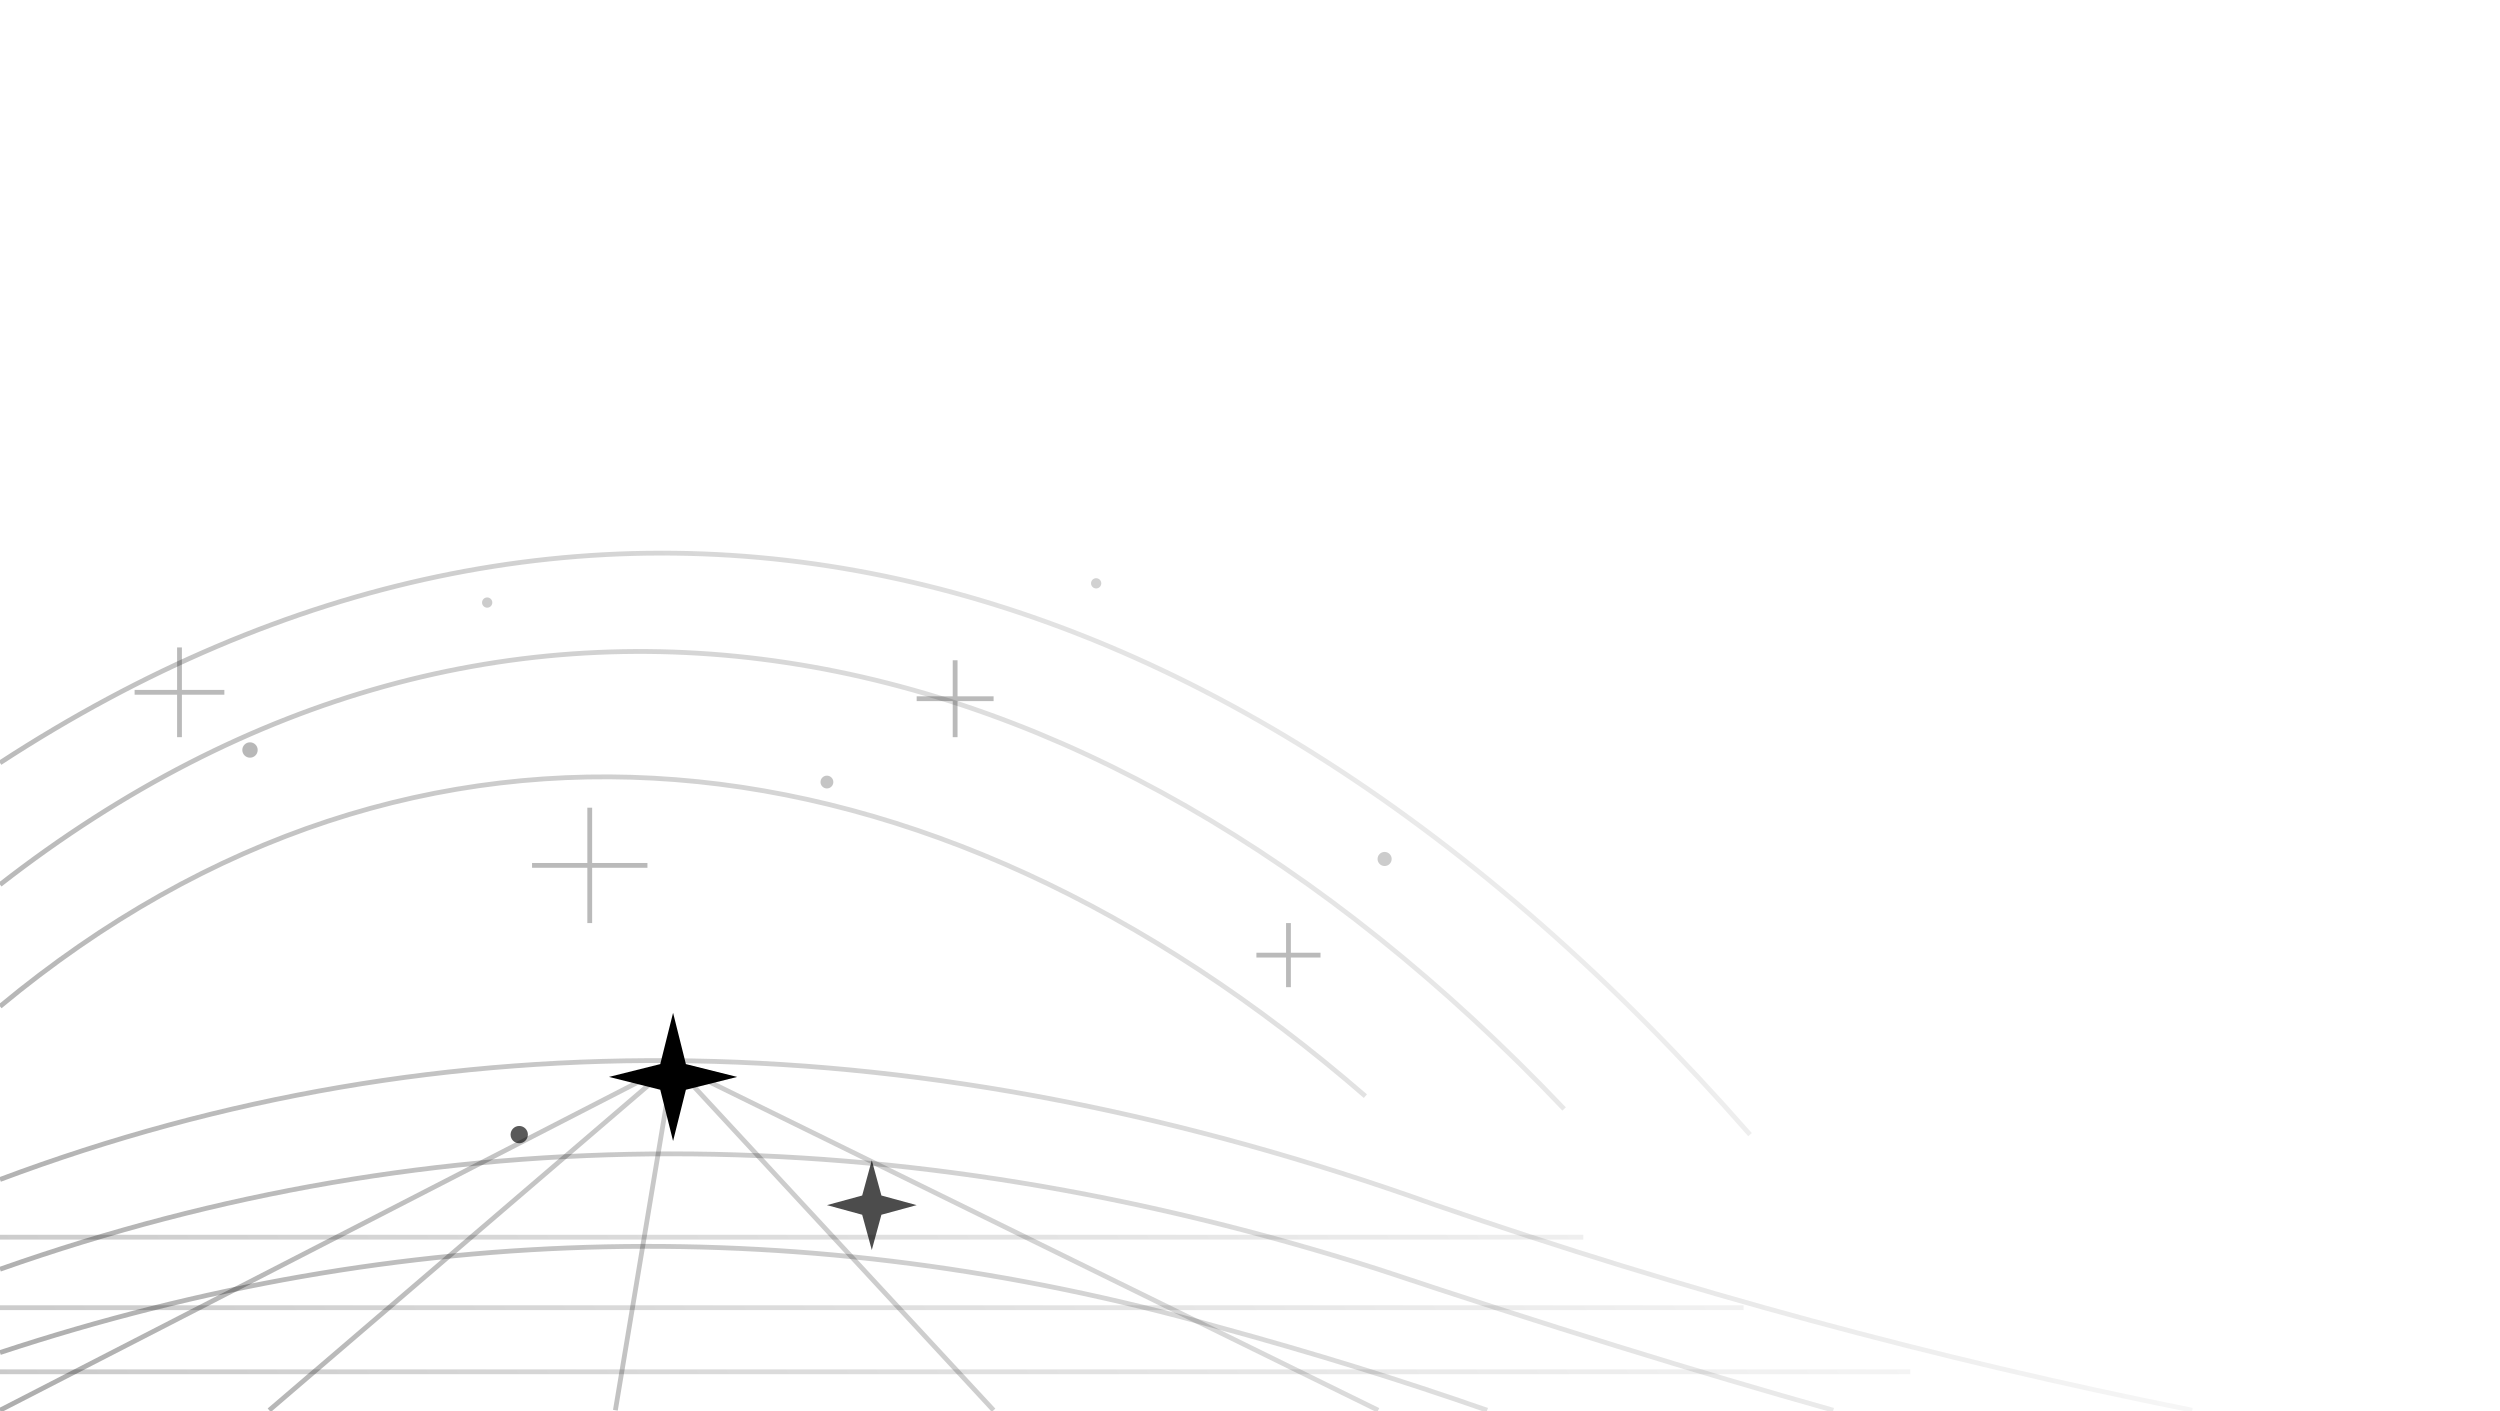
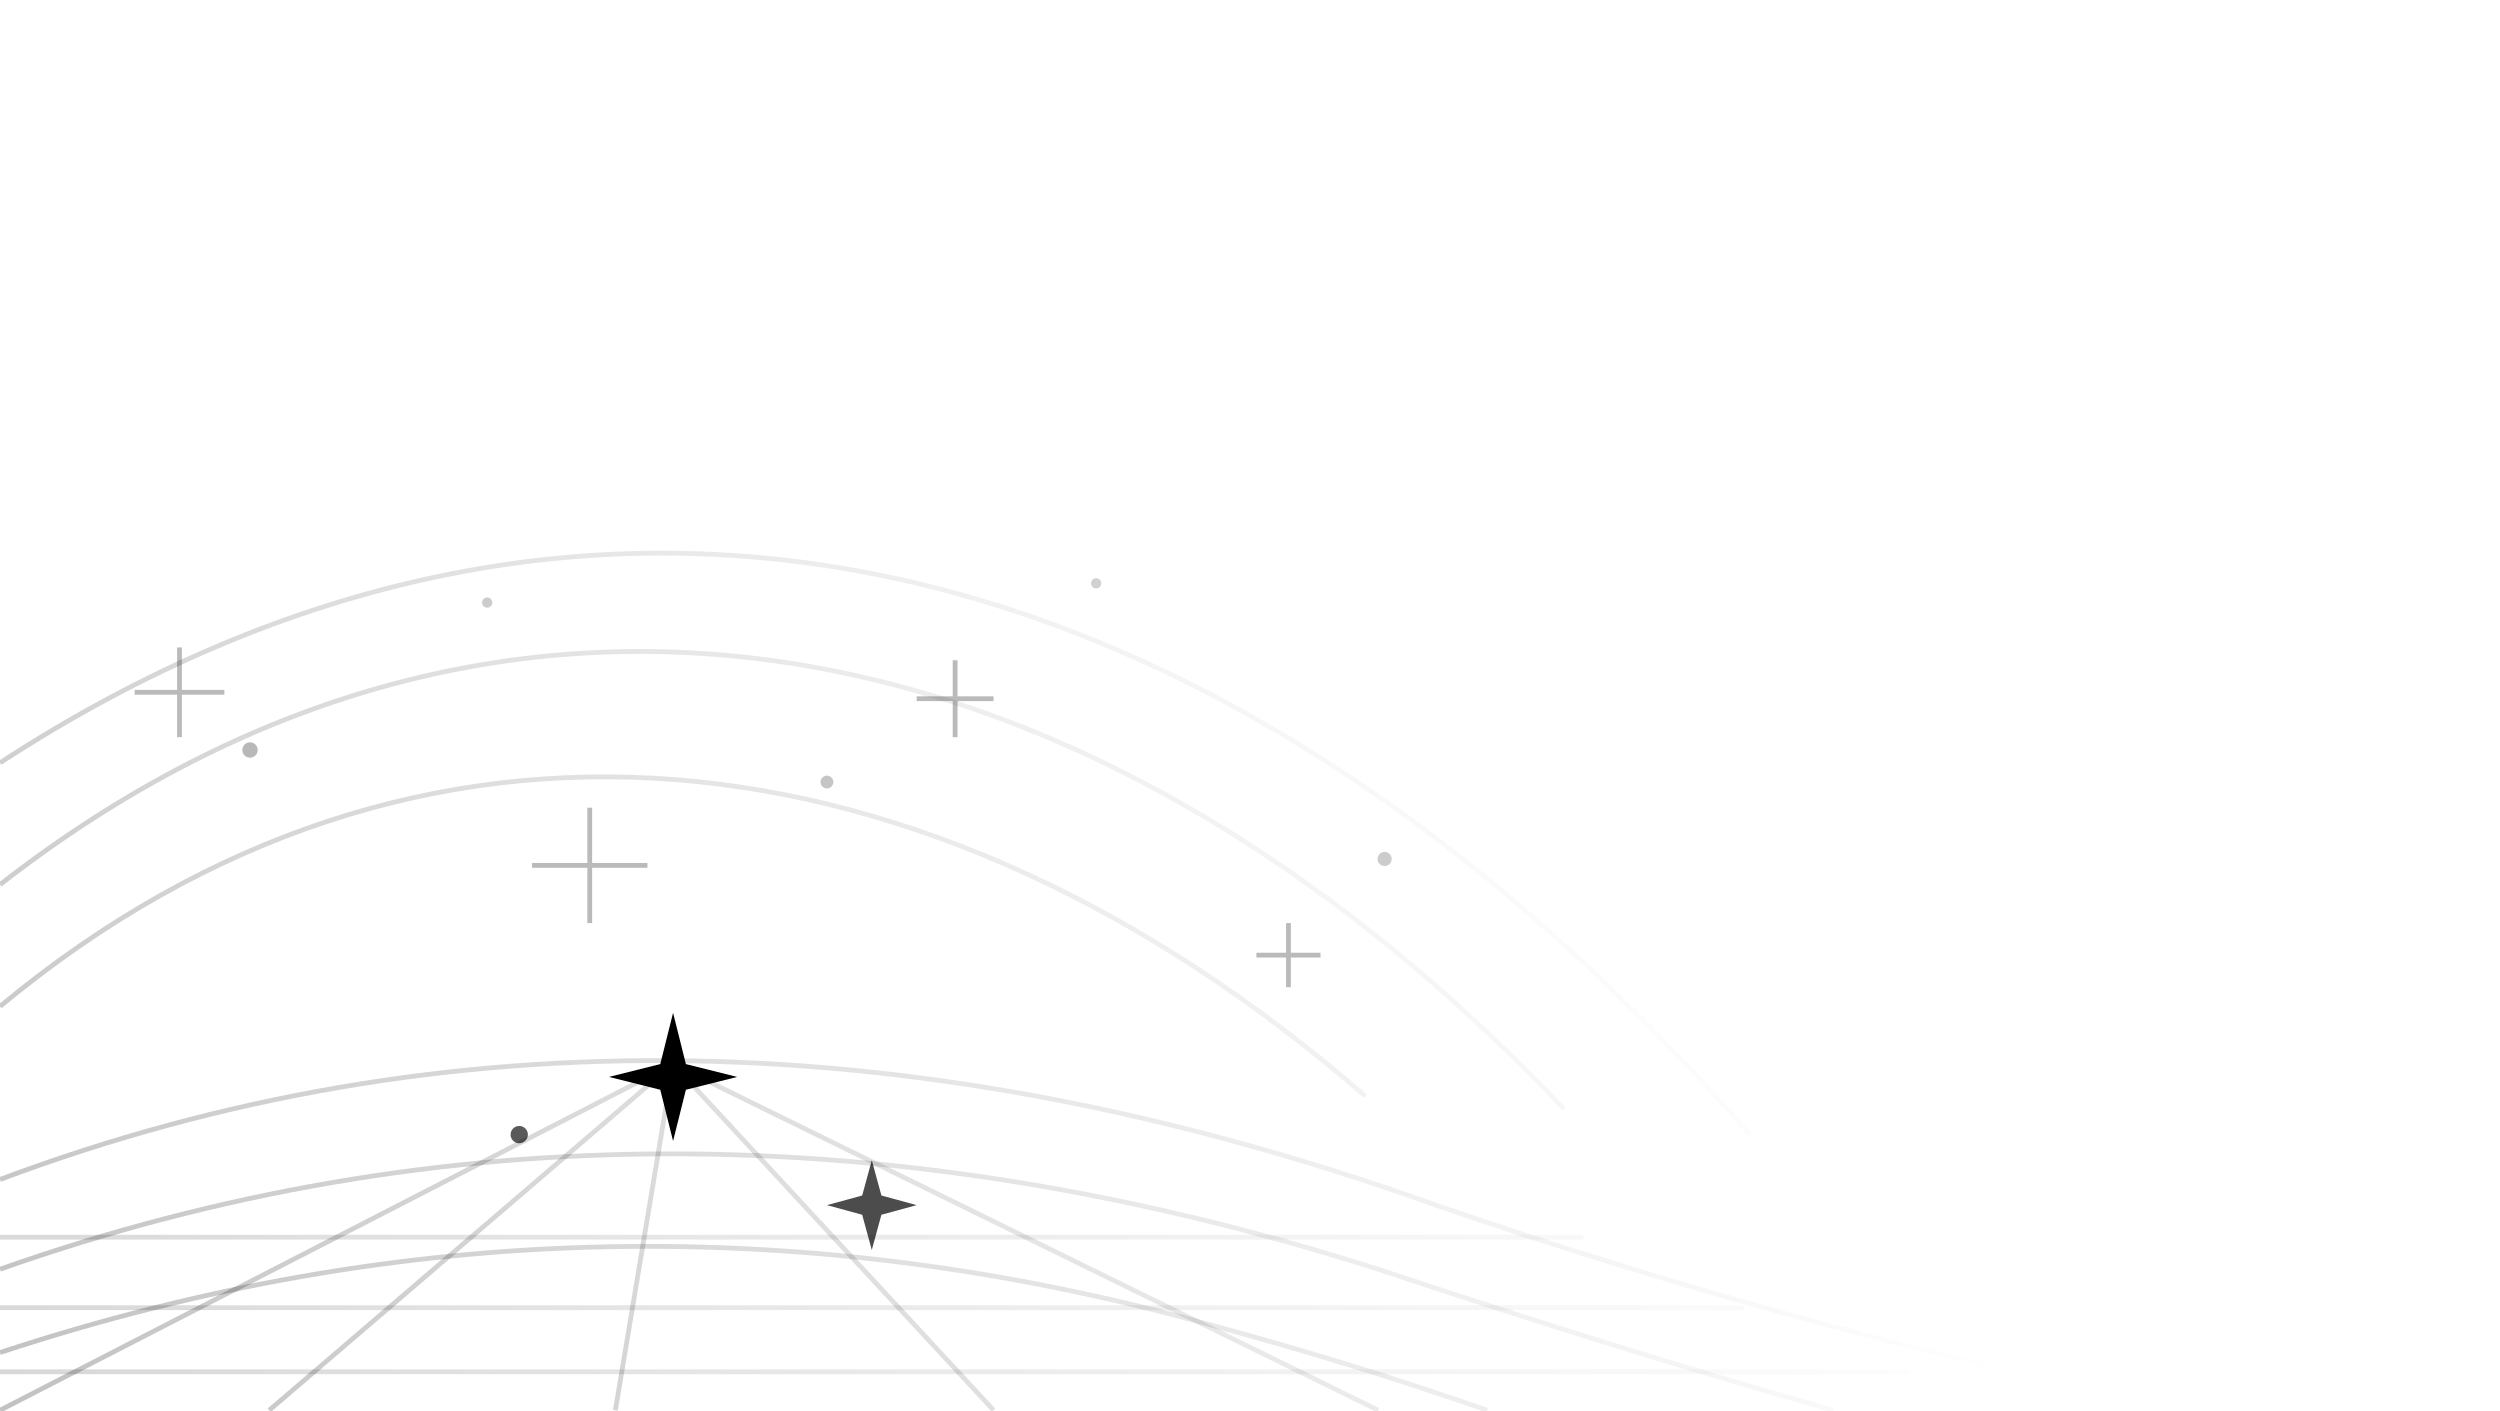
<svg xmlns="http://www.w3.org/2000/svg" viewBox="0 0 390 220" preserveAspectRatio="xMidYMid meet">
  <defs>
-     <linearGradient id="fade" x1="0" y1="220" x2="265" y2="44" gradientUnits="userSpaceOnUse">
-       <stop stop-color="#000000" stop-opacity="0.32" />
+     <linearGradient id="fade" x1="0" y1="220" x2="210" y2="70" gradientUnits="userSpaceOnUse">
+       <stop stop-color="#000000" stop-opacity="0.24" />
      <stop offset="1" stop-color="#000000" stop-opacity="0" />
    </linearGradient>
  </defs>
  <g id="horizon" fill="none" stroke="url(#fade)" stroke-width="0.75">
    <path d="M0 184Q104 145 224 188Q282 208 342 220" />
    <path d="M0 198Q102 162 215 198Q254 211 286 220" />
    <path d="M0 211Q94 180 190 207Q212 213 232 220" />
    <path d="M0 220L105 166L42 220M105 166L96 220M105 166L155 220M105 166L215 220" />
    <path d="M0 193H247M0 204H272M0 214H298" opacity="0.65" />
    <path d="M0 157C65 103 145 112 213 171M0 138C77 78 169 94 244 173M0 119C89 61 188 80 273 177" />
  </g>
  <g id="stars" fill="#000000">
    <circle cx="39" cy="117" r="1.2" opacity="0.28" />
    <circle cx="76" cy="94" r="0.8" opacity="0.2" />
    <circle cx="129" cy="122" r="1" opacity="0.23" />
    <circle cx="171" cy="91" r="0.8" opacity="0.18" />
    <circle cx="216" cy="134" r="1.1" opacity="0.2" />
  </g>
  <g id="crosshairs" stroke="#000000" stroke-width="0.75" opacity="0.27">
    <path d="M28 101v14M21 108h14M92 126v18M83 135h18M149 103v12M143 109h12M201 144v10M196 149h10" />
  </g>
  <g id="bottom-sparkles" fill="#000000">
    <path d="M105 158L107 166L115 168L107 170L105 178L103 170L95 168L103 166Z" />
    <path d="M136 181L137.5 186.5L143 188L137.5 189.5L136 195L134.5 189.5L129 188L134.5 186.5Z" opacity="0.7" />
    <circle cx="81" cy="177" r="1.35" opacity="0.65" />
  </g>
</svg>
